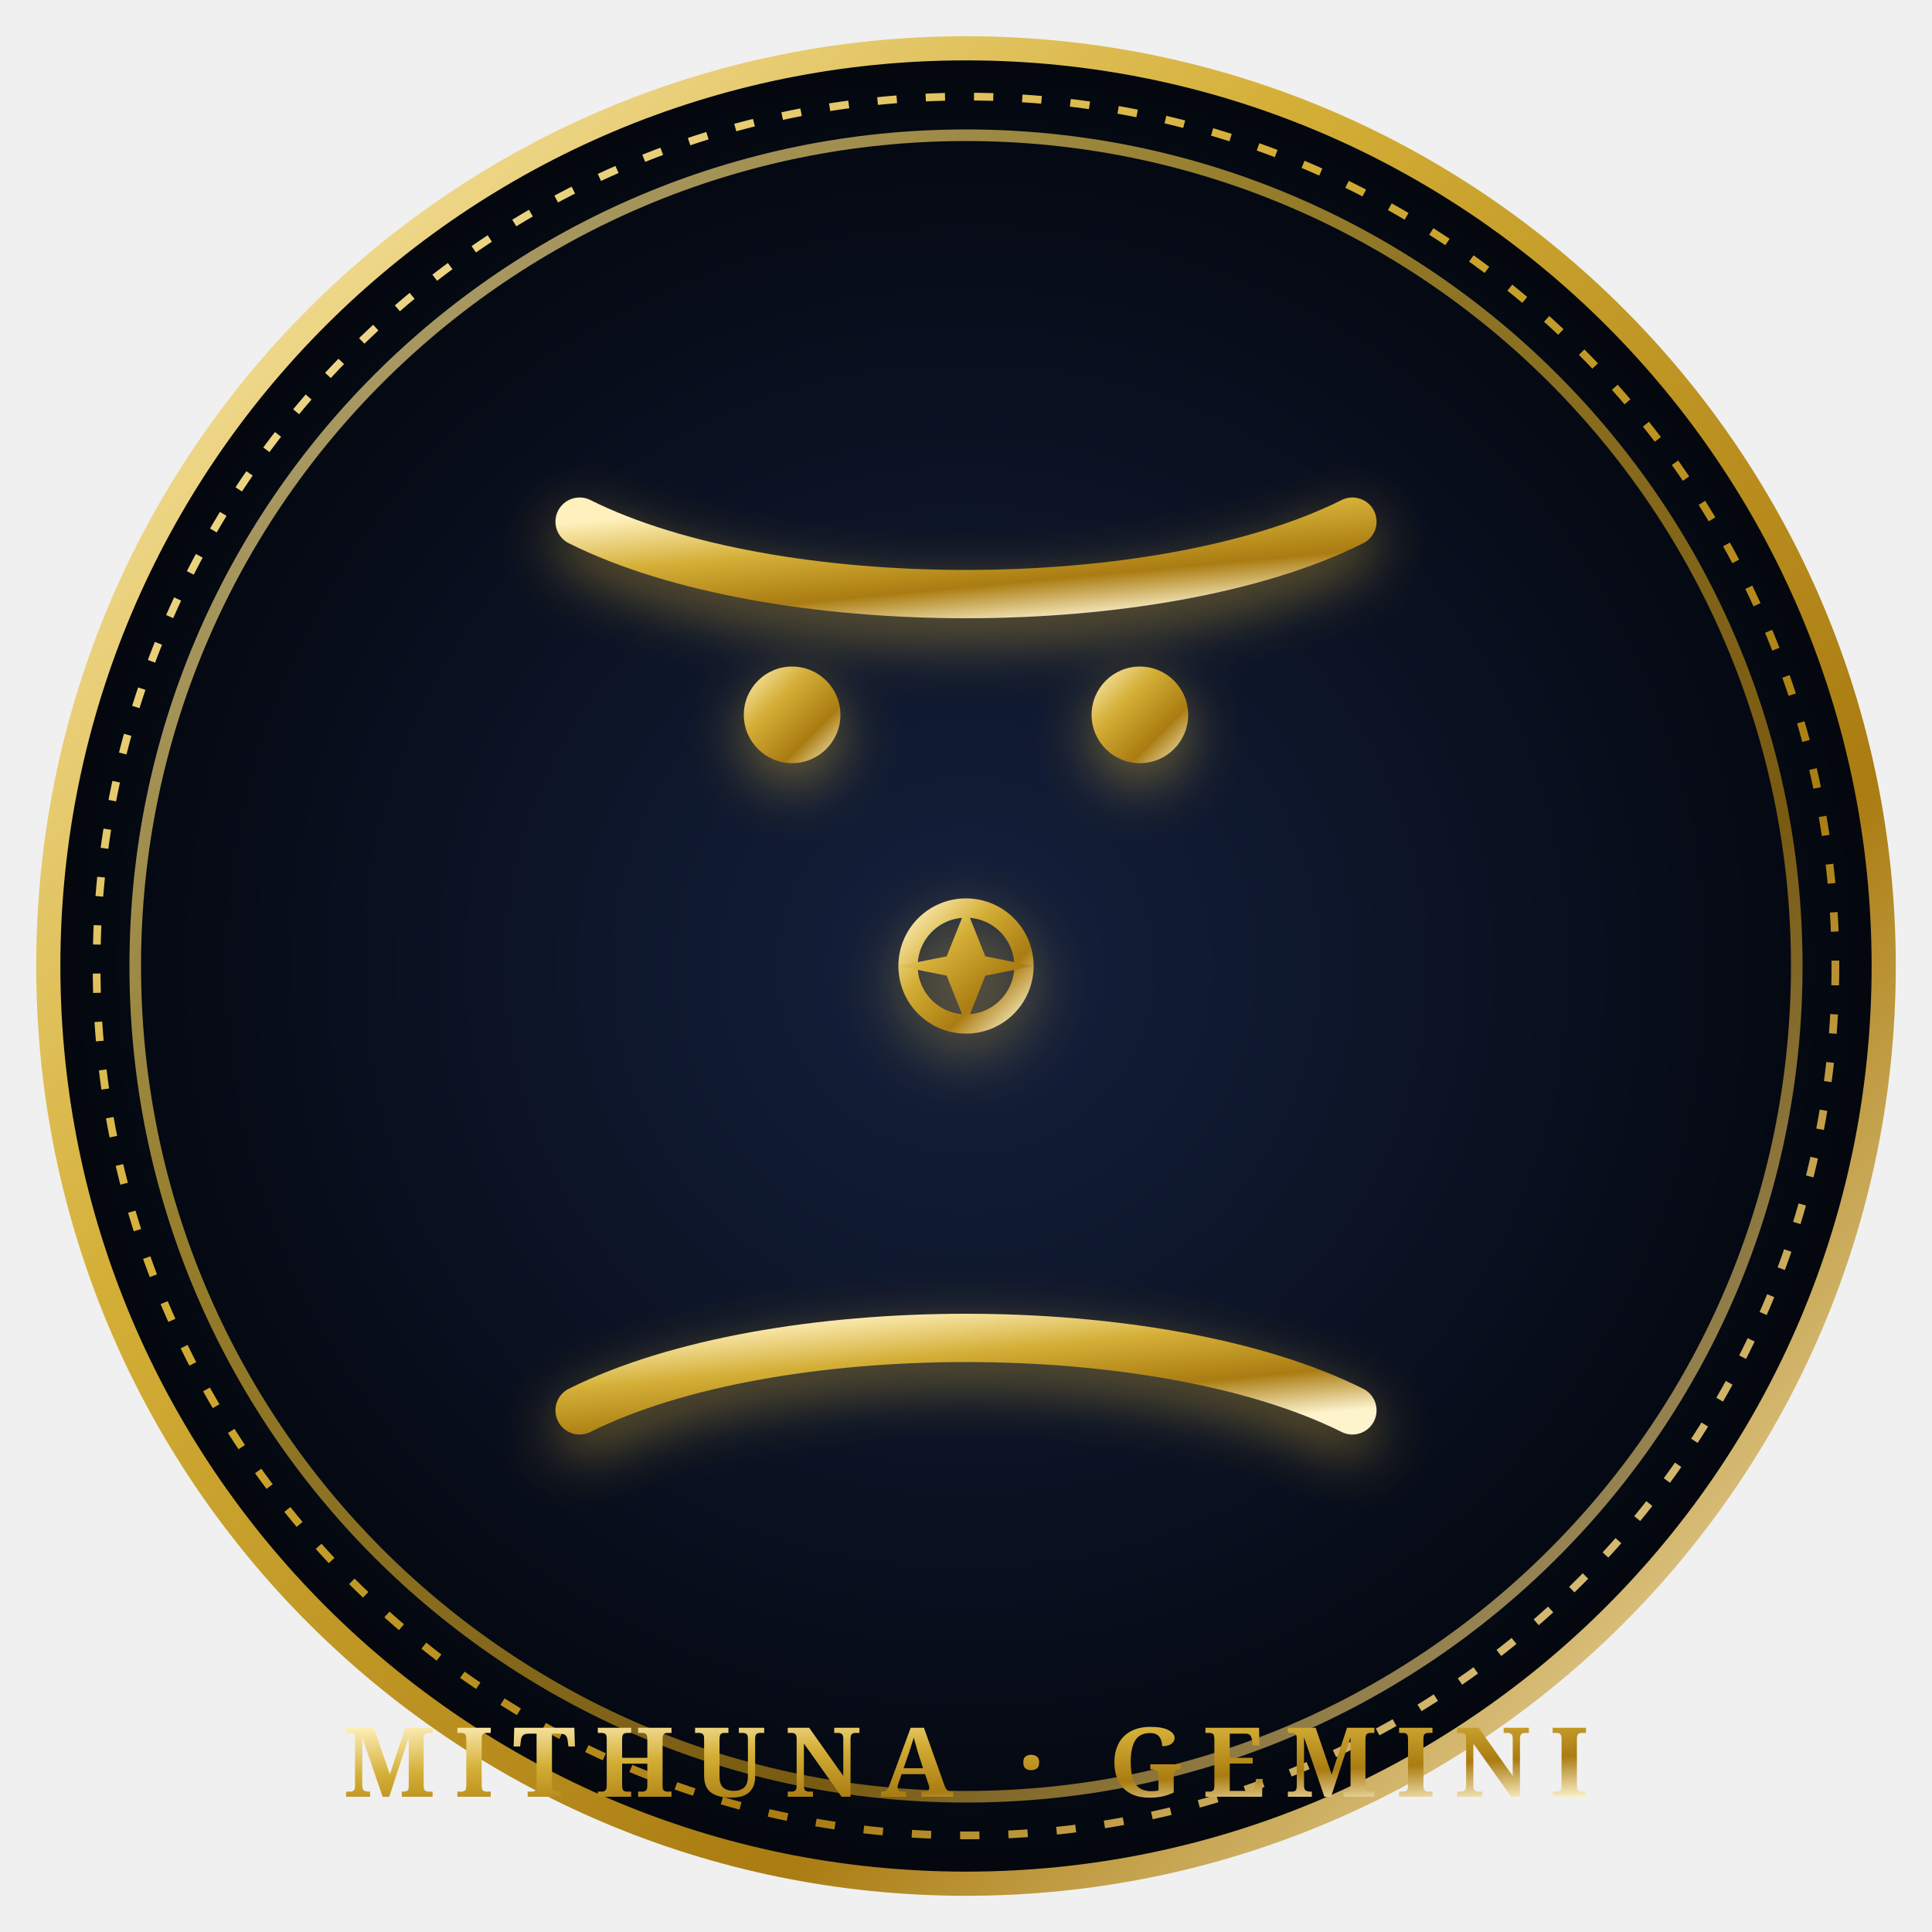
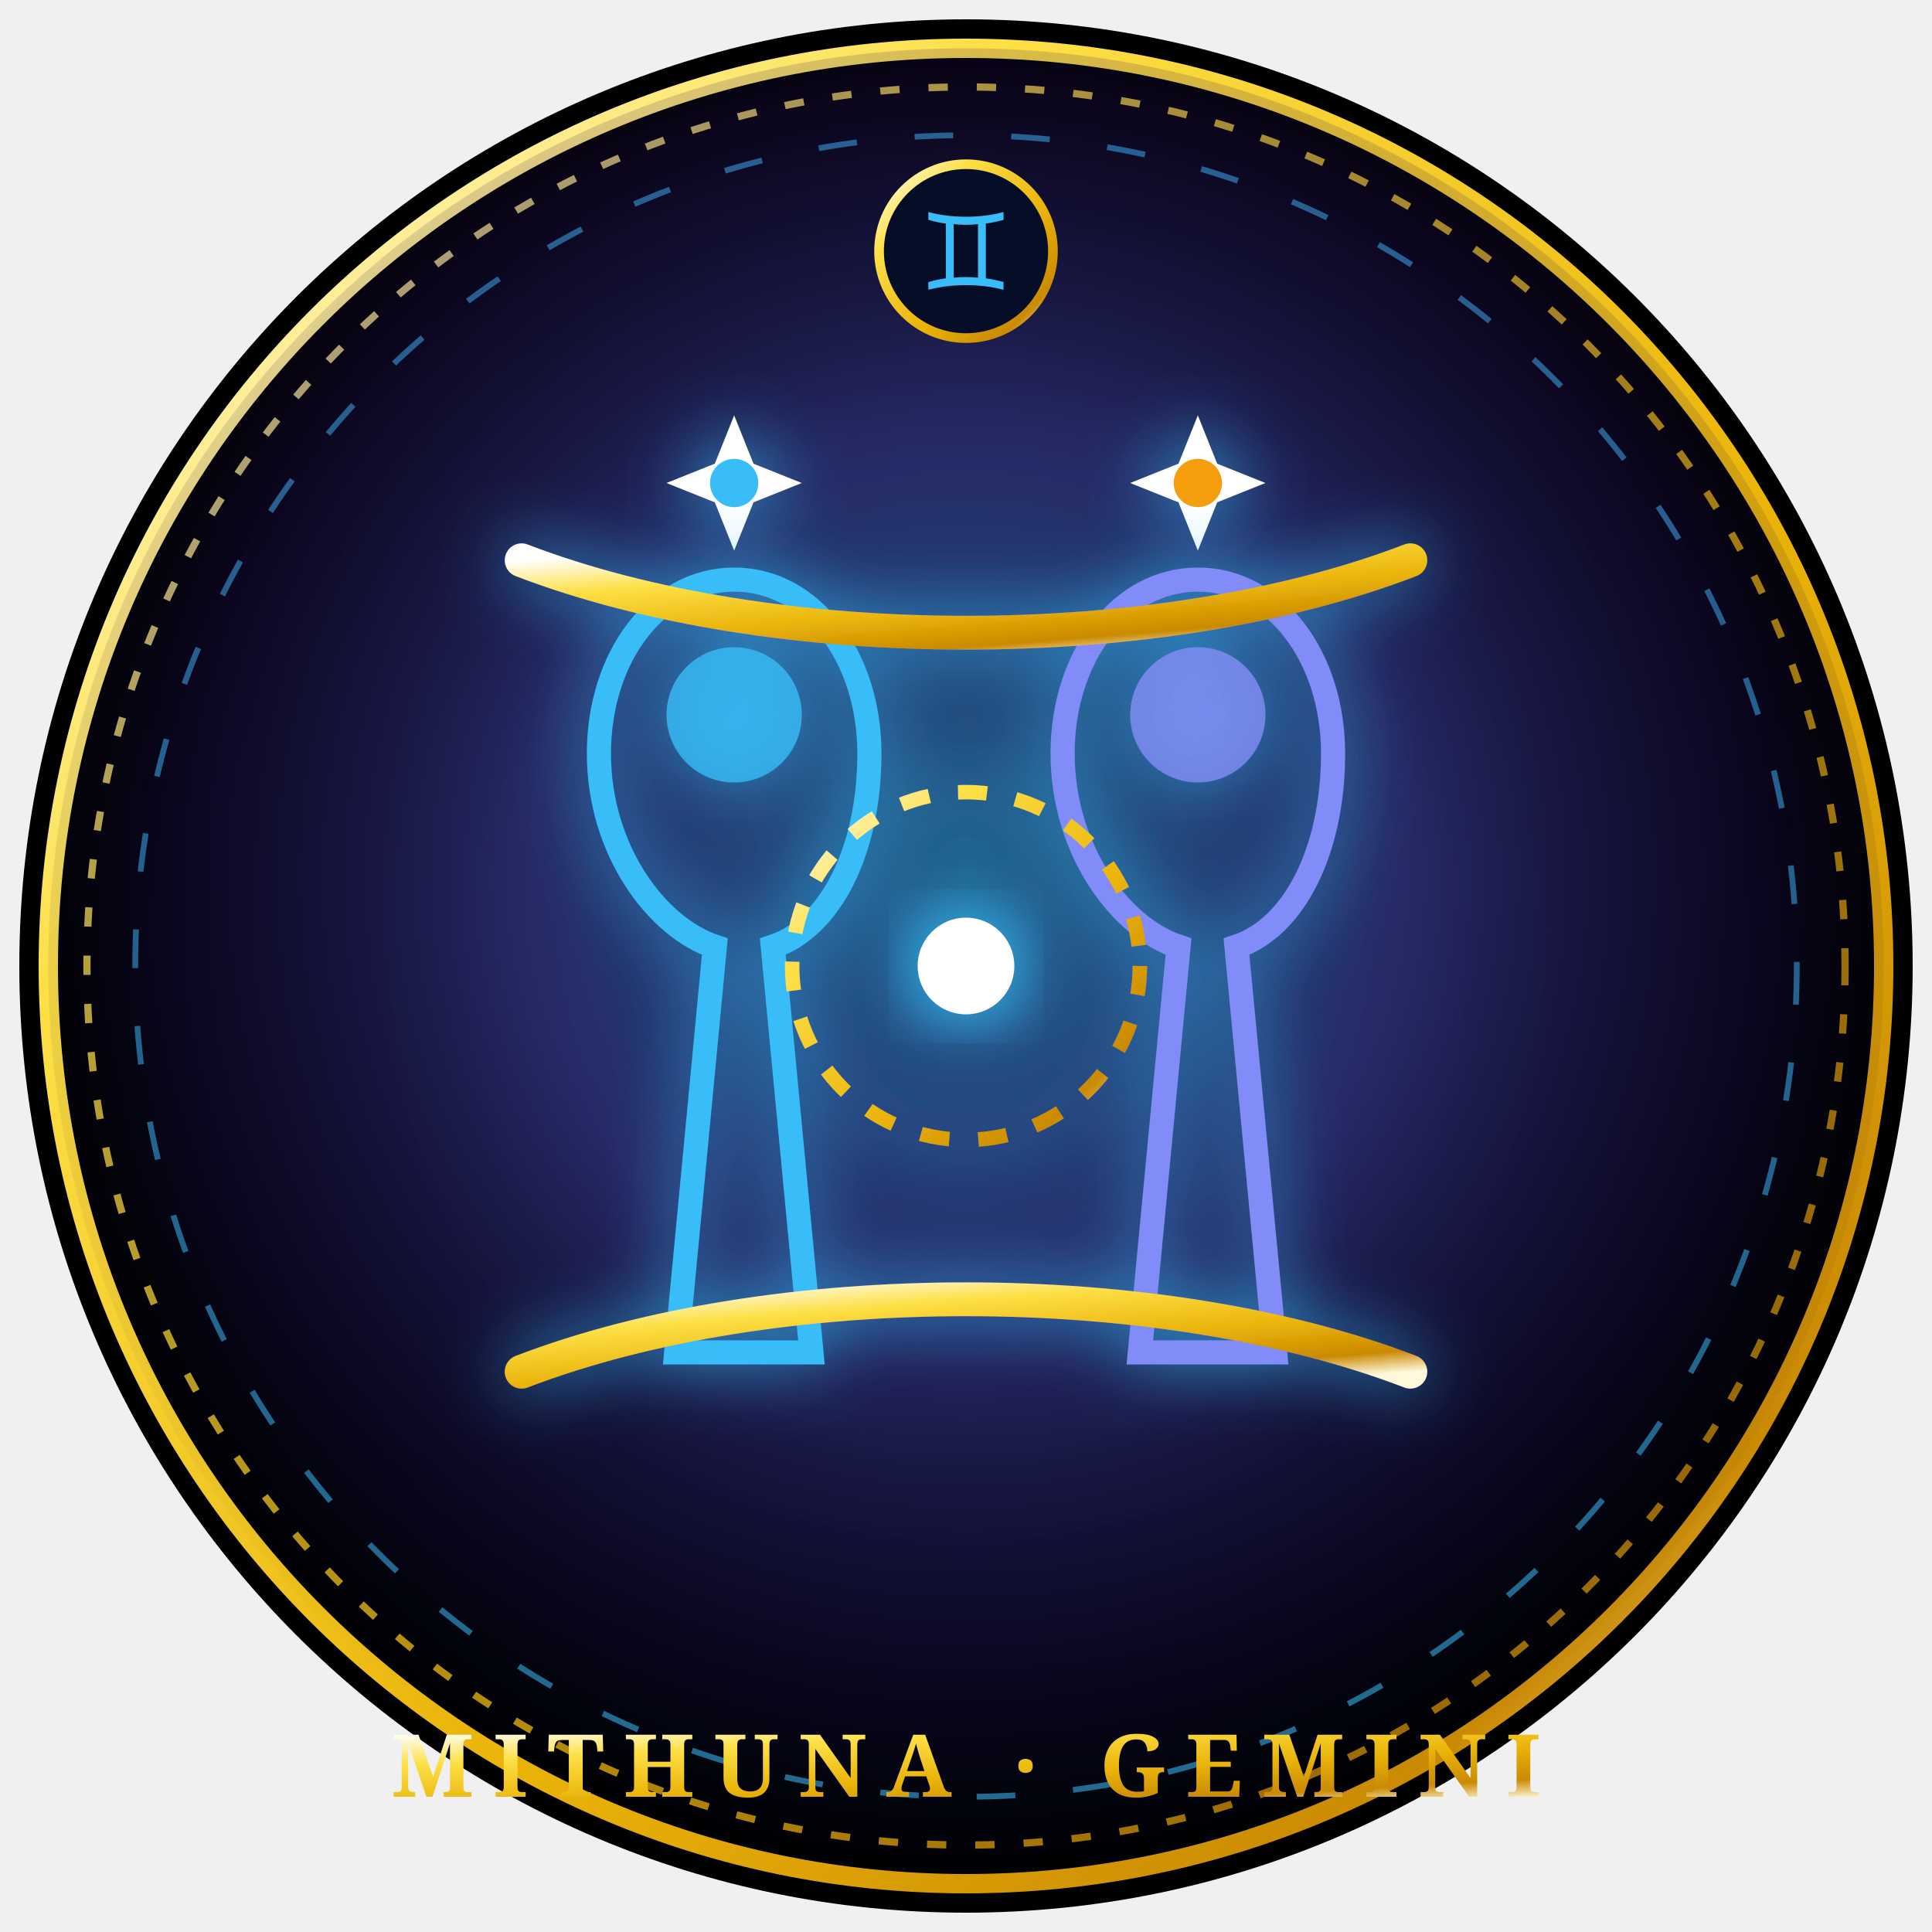
<svg xmlns="http://www.w3.org/2000/svg" viewBox="0 0 200 200" width="100%" height="100%">
  <defs>
-     <radialGradient id="bg_ge" cx="50%" cy="50%" r="50%">
-       <stop offset="0%" stop-color="#14213d" />
-       <stop offset="70%" stop-color="#080e1c" />
-       <stop offset="100%" stop-color="#03060c" />
+     <radialGradient id="bg_grad" cx="50%" cy="50%" r="50%">
+       <stop offset="0%" stop-color="#060d26" />
+       <stop offset="85%" stop-color="#02040e" />
+       <stop offset="100%" stop-color="#000000" />
    </radialGradient>
-     <linearGradient id="gold_ge" x1="0%" y1="0%" x2="100%" y2="100%">
-       <stop offset="0%" stop-color="#fff0bd" />
-       <stop offset="35%" stop-color="#d4af37" />
-       <stop offset="70%" stop-color="#aa7c11" />
-       <stop offset="100%" stop-color="#fdf3cd" />
+     <linearGradient id="gold_grad" x1="0%" y1="0%" x2="100%" y2="100%">
+       <stop offset="0%" stop-color="#ffffff" />
+       <stop offset="25%" stop-color="#fde047" />
+       <stop offset="60%" stop-color="#eab308" />
+       <stop offset="85%" stop-color="#ca8a04" />
+       <stop offset="100%" stop-color="#fff8db" />
    </linearGradient>
-     <linearGradient id="silver_ge" x1="0%" y1="0%" x2="100%" y2="100%">
-       <stop offset="0%" stop-color="#ffffff" />
-       <stop offset="50%" stop-color="#c9d2db" />
-       <stop offset="100%" stop-color="#7a889b" />
-     </linearGradient>
-     <filter id="glow_ge" x="-20%" y="-20%" width="140%" height="140%">
-       <feDropShadow dx="0" dy="2" stdDeviation="3" flood-color="#f0c242" flood-opacity="0.45" />
+     <filter id="glow" x="-30%" y="-30%" width="160%" height="160%">
+       <feGaussianBlur stdDeviation="2.5" result="blur" />
+       <feDropShadow dx="0" dy="0" stdDeviation="3.5" flood-color="#38bdf8" flood-opacity="0.75" />
    </filter>
  </defs>
-   <circle cx="100" cy="100" r="96" fill="url(#bg_ge)" />
-   <circle cx="100" cy="100" r="95" fill="none" stroke="url(#gold_ge)" stroke-width="2.5" />
-   <circle cx="100" cy="100" r="90" fill="none" stroke="url(#gold_ge)" stroke-width="0.8" stroke-dasharray="2,3" />
-   <circle cx="100" cy="100" r="86" fill="none" stroke="url(#gold_ge)" stroke-width="1.2" opacity="0.7" />
-   <g filter="url(#glow_ge)">
-     <path d="M60,54 C80,64 120,64 140,54" stroke="url(#gold_ge)" stroke-width="5" stroke-linecap="round" fill="none" />
-     <path d="M60,146 C80,136 120,136 140,146" stroke="url(#gold_ge)" stroke-width="5" stroke-linecap="round" fill="none" />
-     <line x1="82" y1="58" x2="82" y2="142" stroke="url(#silver_ge)" stroke-width="6" stroke-linecap="round" />
-     <line x1="118" y1="58" x2="118" y2="142" stroke="url(#silver_ge)" stroke-width="6" stroke-linecap="round" />
-     <circle cx="82" cy="74" r="5" fill="url(#gold_ge)" />
-     <circle cx="118" cy="74" r="5" fill="url(#gold_ge)" />
-     <circle cx="100" cy="100" r="6" fill="none" stroke="url(#gold_ge)" stroke-width="2" />
-     <polygon points="100,94 102,99 107,100 102,101 100,106 98,101 93,100 98,99" fill="url(#gold_ge)" />
+   <circle cx="100" cy="100" r="98" fill="url(#bg_grad)" />
+   <circle cx="100" cy="100" r="95" fill="none" stroke="url(#gold_grad)" stroke-width="2" />
+   <circle cx="100" cy="100" r="91" fill="none" stroke="url(#gold_grad)" stroke-width="0.75" stroke-dasharray="2,3" opacity="0.8" />
+   <circle cx="100" cy="100" r="86" fill="none" stroke="#38bdf8" stroke-width="0.6" stroke-dasharray="4,6" opacity="0.6" />
+   <radialGradient id="ge_neb" cx="50%" cy="45%" r="55%">
+     <stop offset="0%" stop-color="#38bdf8" stop-opacity="0.5" />
+     <stop offset="45%" stop-color="#6366f1" stop-opacity="0.35" />
+     <stop offset="80%" stop-color="#2e1065" stop-opacity="0.2" />
+     <stop offset="100%" stop-color="#02040e" stop-opacity="0" />
+   </radialGradient>
+   <circle cx="100" cy="100" r="95" fill="url(#ge_neb)" />
+   <g transform="translate(76, 50)" filter="url(#glow)">
+     <polygon points="0,-7 2,-2 7,0 2,2 0,7 -2,2 -7,0 -2,-2" fill="#fff" />
+     <circle cx="0" cy="0" r="2.5" fill="#38bdf8" />
  </g>
-   <text x="100" y="186" text-anchor="middle" font-family="'Cinzel',serif" font-size="10" font-weight="700" fill="url(#gold_ge)" letter-spacing="2">MITHUNA · GEMINI</text>
+   <g transform="translate(124, 50)" filter="url(#glow)">
+     <polygon points="0,-7 2,-2 7,0 2,2 0,7 -2,2 -7,0 -2,-2" fill="#fff" />
+     <circle cx="0" cy="0" r="2.5" fill="#f59e0b" />
+   </g>
+   <g filter="url(#glow)">
+     <path d="M76,60 C68,60 62,68 62,78 C62,88 68,96 74,98 L70,140 L84,140 L80,98 C86,96 90,88 90,78 C90,68 84,60 76,60 Z" fill="none" stroke="#38bdf8" stroke-width="2.5" />
+     <circle cx="76" cy="74" r="7" fill="#38bdf8" opacity="0.8" />
+     <path d="M124,60 C116,60 110,68 110,78 C110,88 116,96 122,98 L118,140 L132,140 L128,98 C134,96 138,88 138,78 C138,68 132,60 124,60 Z" fill="none" stroke="#818cf8" stroke-width="2.5" />
+     <circle cx="124" cy="74" r="7" fill="#818cf8" opacity="0.8" />
+     <path d="M54,58 C80,68 120,68 146,58" stroke="url(#gold_grad)" stroke-width="3.5" stroke-linecap="round" fill="none" />
+     <path d="M54,142 C80,132 120,132 146,142" stroke="url(#gold_grad)" stroke-width="3.5" stroke-linecap="round" fill="none" />
+     <circle cx="100" cy="100" r="18" fill="none" stroke="url(#gold_grad)" stroke-width="1.5" stroke-dasharray="3,3" />
+     <circle cx="100" cy="100" r="5" fill="#fff" filter="url(#glow)" />
+   </g>
+   <g transform="translate(100, 26)">
+     <circle cx="0" cy="0" r="9" fill="#060d26" stroke="url(#gold_grad)" stroke-width="1" />
+     <text x="0" y="4" text-anchor="middle" font-family="'Cinzel', serif" font-size="11" font-weight="700" fill="#38bdf8">♊</text>
+   </g>
+   <text x="100" y="186" text-anchor="middle" font-family="'Cinzel', 'Marcellus', serif" font-size="9" font-weight="700" fill="url(#gold_grad)" letter-spacing="2">MITHUNA · GEMINI</text>
</svg>
